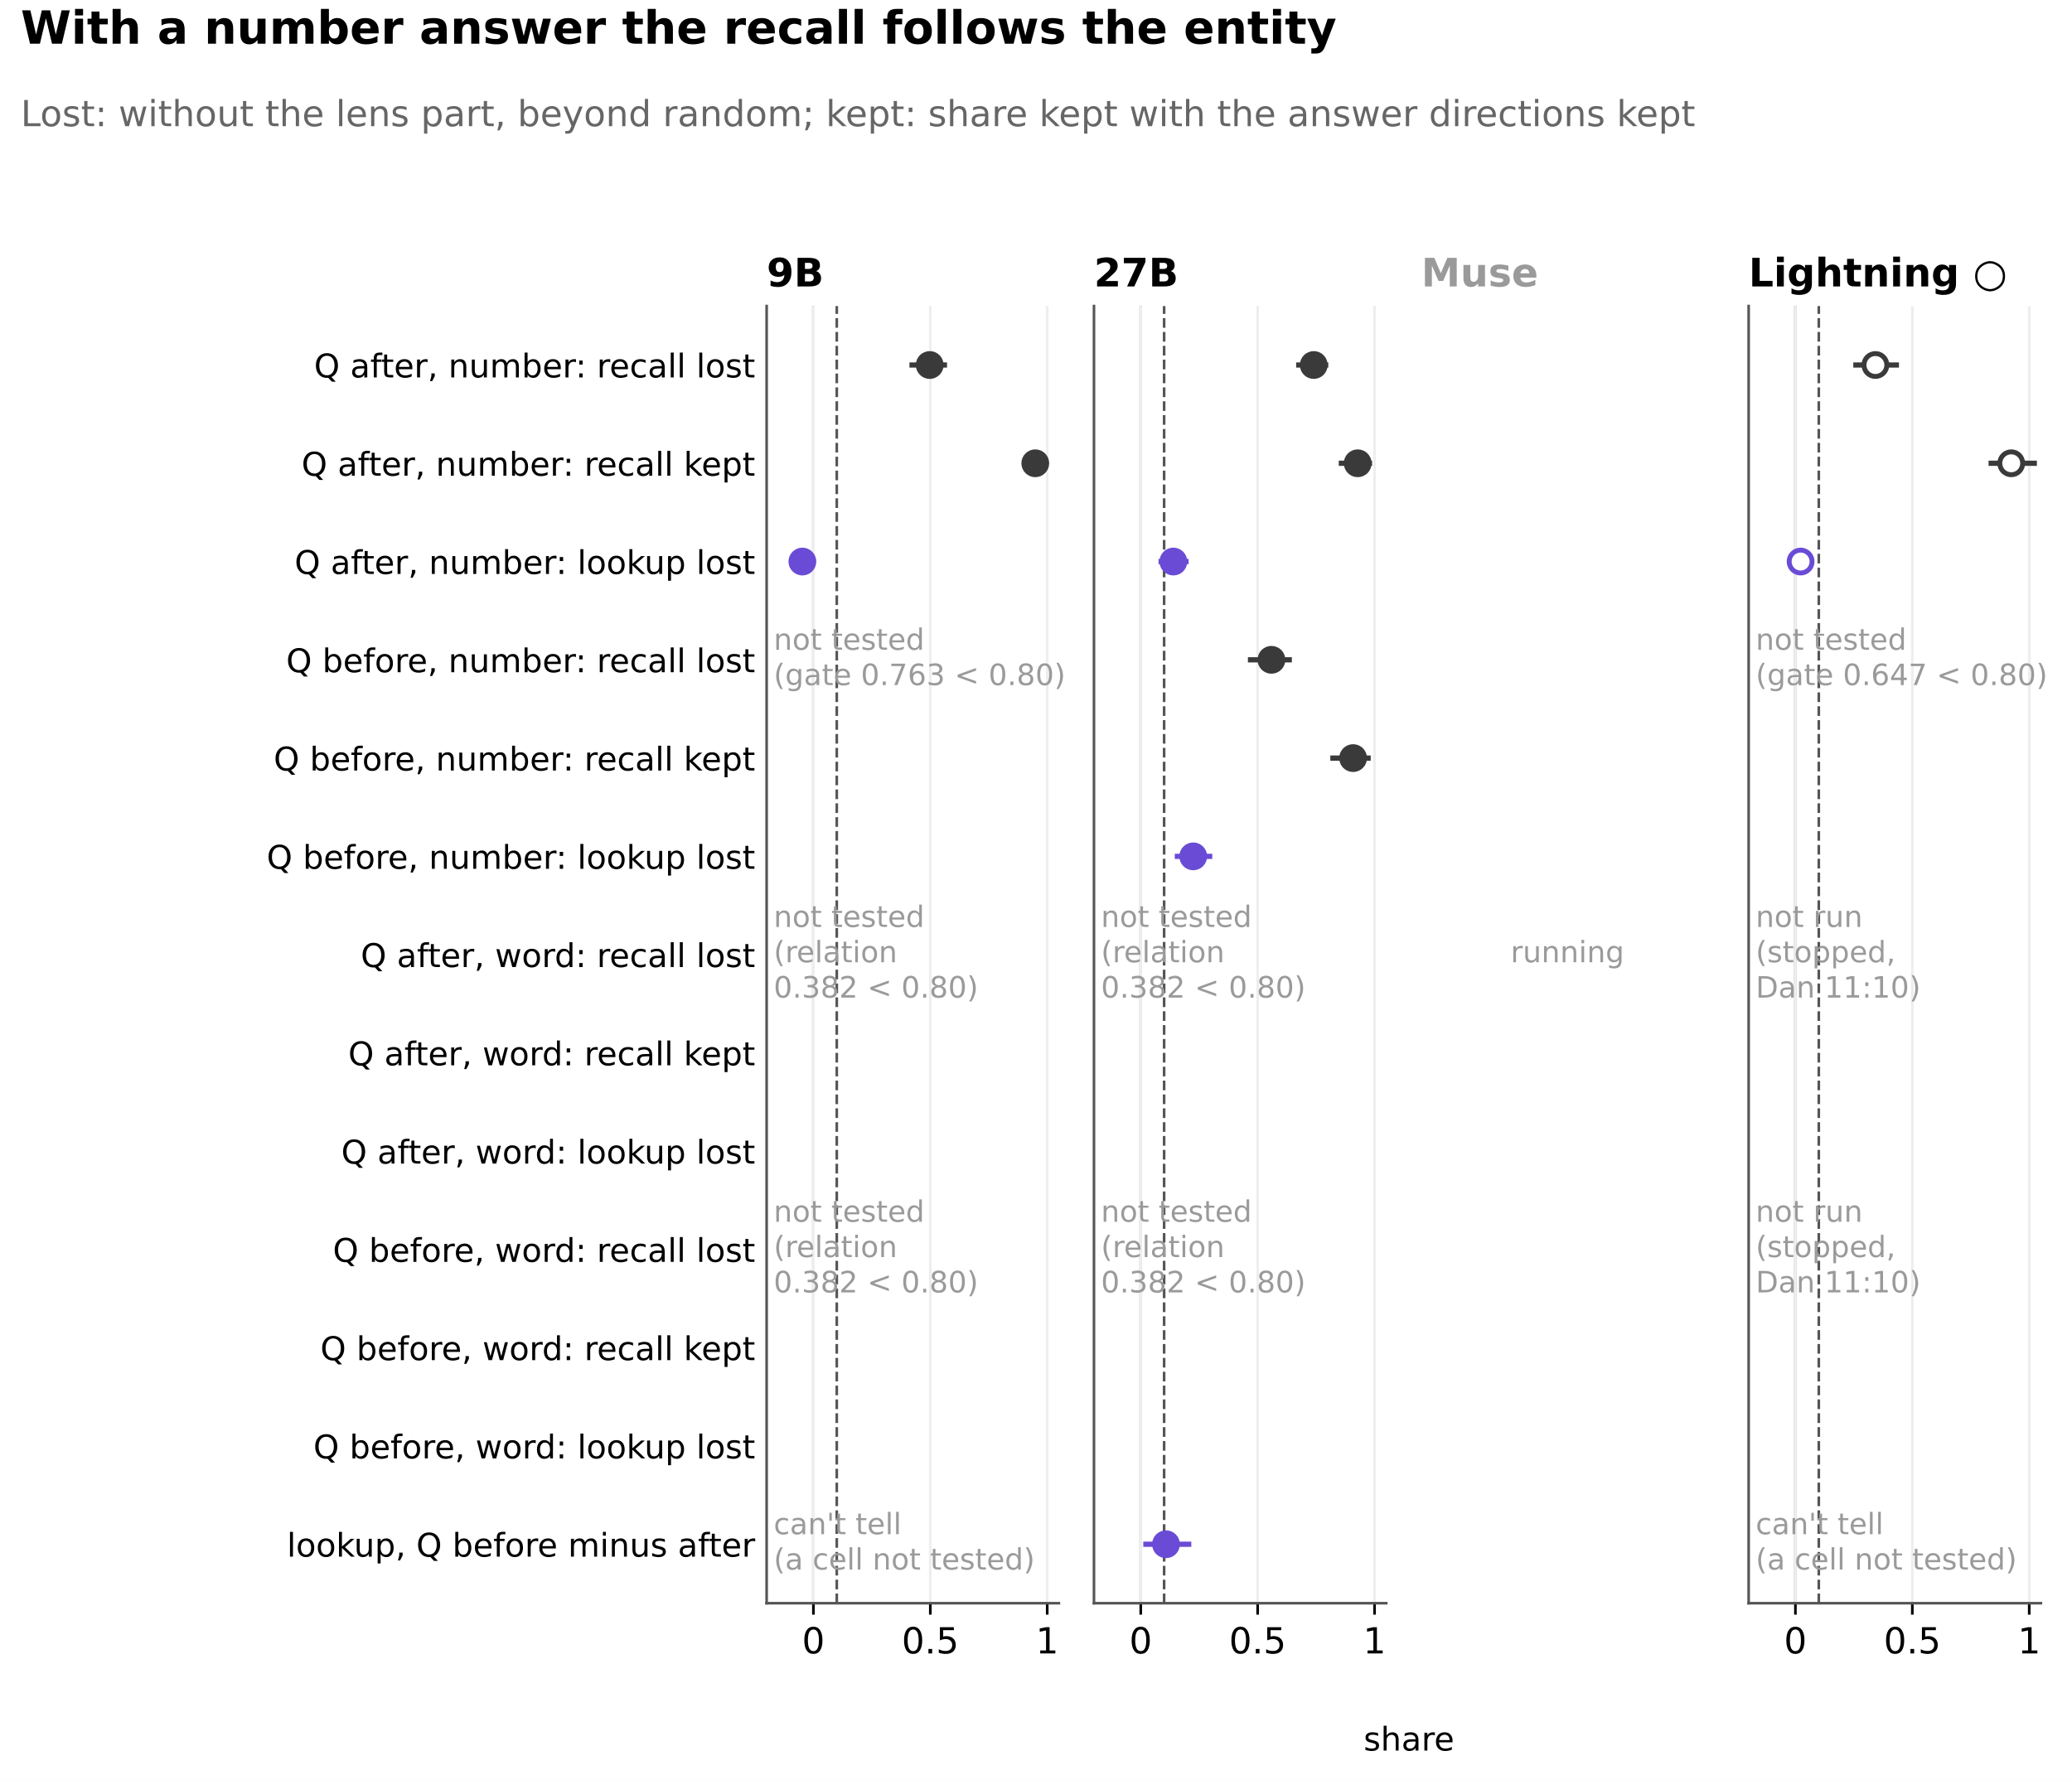
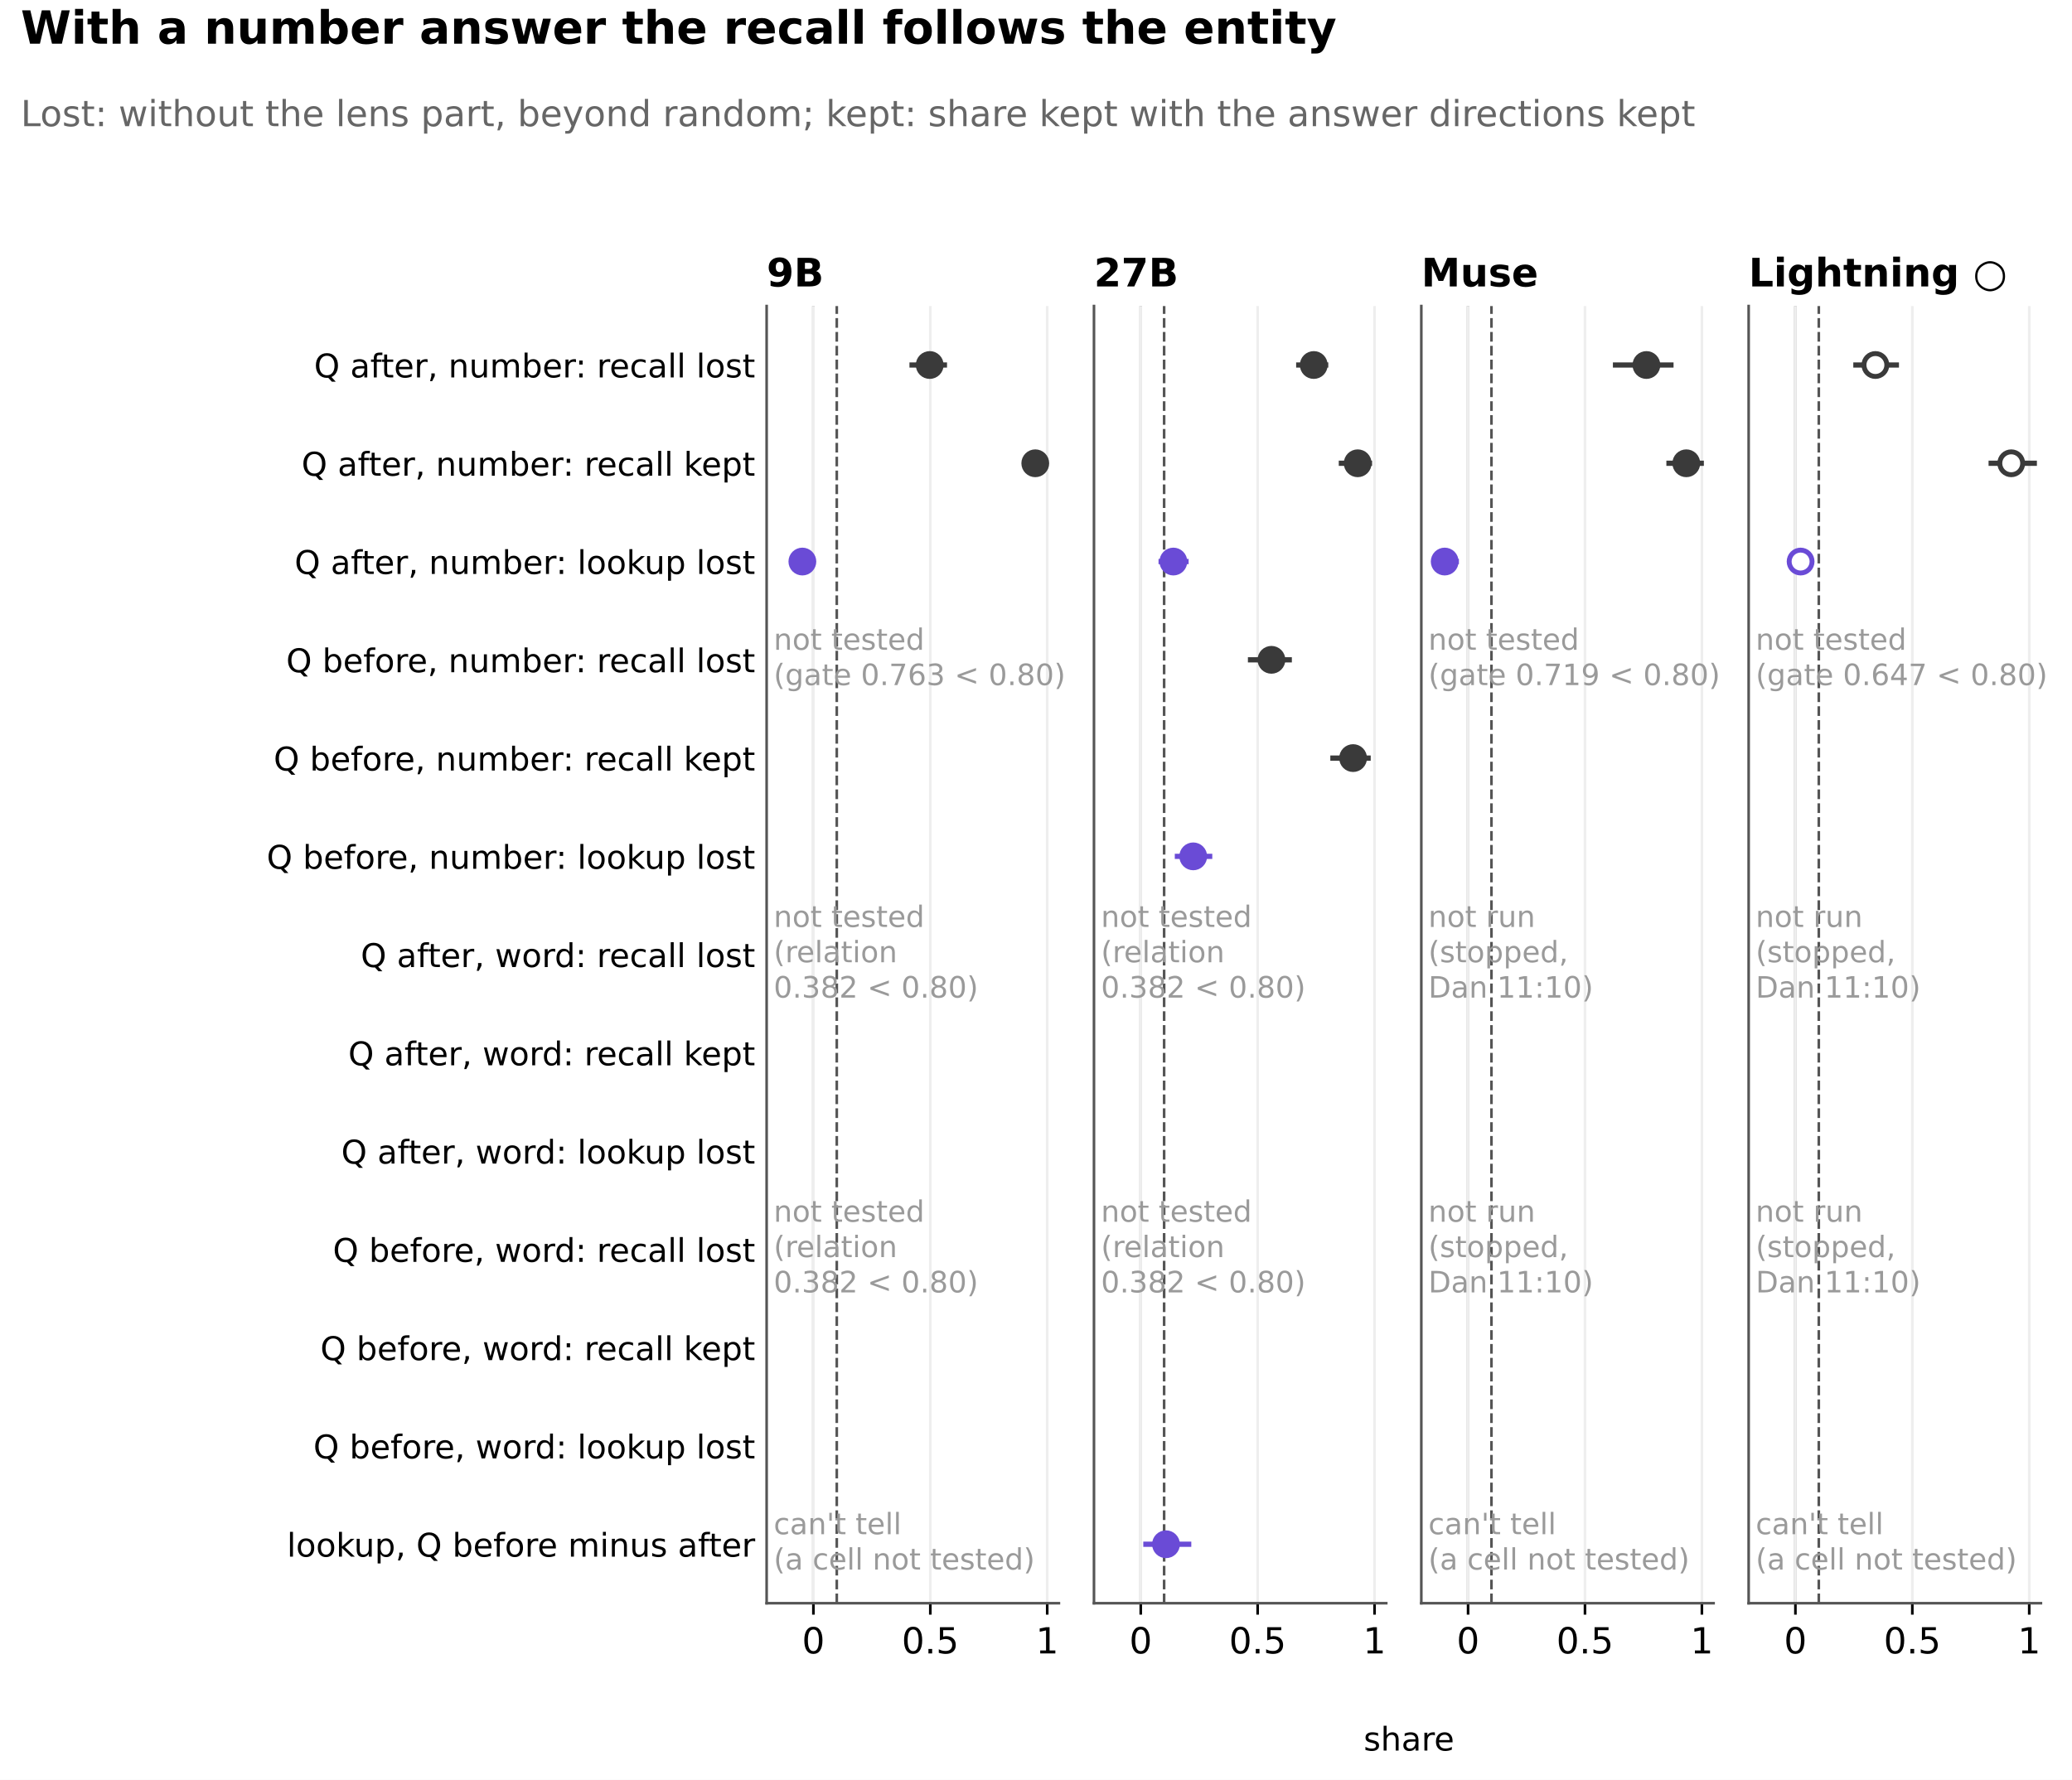
<svg xmlns="http://www.w3.org/2000/svg" xmlns:xlink="http://www.w3.org/1999/xlink" width="633.6pt" height="544.32pt" viewBox="0 0 633.6 544.32" version="1.1">
  <defs>
    <style type="text/css">*{stroke-linejoin: round; stroke-linecap: butt}</style>
  </defs>
  <g id="figure_1">
    <g id="patch_1">
      <path d="M 0 544.32  L 633.6 544.32  L 633.6 0  L 0 0  z " style="fill: #ffffff" />
    </g>
    <g id="axes_1">
      <g id="patch_2">
        <path d="M 234.432 490.32  L 323.804 490.32  L 323.804 93.6  L 234.432 93.6  z " style="fill: #ffffff" />
      </g>
      <g id="line2d_1">
-         <path d="M 248.732 490.32  L 248.732 93.6  " clip-path="url(#p4899570434)" style="fill: none; stroke: #999999; stroke-width: 0.8; stroke-linecap: square" />
+         <path d="M 248.732 490.32  L 248.732 93.6  " clip-path="url(#p97dc29f0c3)" style="fill: none; stroke: #999999; stroke-width: 0.8; stroke-linecap: square" />
      </g>
      <g id="matplotlib.axis_1">
        <g id="xtick_1">
          <g id="line2d_2">
-             <path d="M 248.732 490.32  L 248.732 93.6  " clip-path="url(#p4899570434)" style="fill: none; stroke: #eeeeee; stroke-width: 0.8; stroke-linecap: square" />
+             <path d="M 248.732 490.32  L 248.732 93.6  " clip-path="url(#p97dc29f0c3)" style="fill: none; stroke: #eeeeee; stroke-width: 0.8; stroke-linecap: square" />
          </g>
          <g id="line2d_3">
            <defs>
-               <path id="m9dab77f9cc" d="M 0 0  L 0 3.5  " style="stroke: #000000; stroke-width: 0.8" />
+               <path id="mae88a3fca9" d="M 0 0  L 0 3.5  " style="stroke: #000000; stroke-width: 0.8" />
            </defs>
            <g>
-               <use xlink:href="#m9dab77f9cc" x="248.732" y="490.32" style="stroke: #000000; stroke-width: 0.8" />
+               <use xlink:href="#mae88a3fca9" x="248.732" y="490.32" style="stroke: #000000; stroke-width: 0.8" />
            </g>
          </g>
          <g id="text_1">
            <text style="font-size: 11px; font-family: 'DejaVu Sans'; text-anchor: middle" x="248.732" y="505.677" transform="rotate(-0 248.7316 505.6774)">0</text>
          </g>
        </g>
        <g id="xtick_2">
          <g id="line2d_4">
-             <path d="M 284.481 490.32  L 284.481 93.6  " clip-path="url(#p4899570434)" style="fill: none; stroke: #eeeeee; stroke-width: 0.8; stroke-linecap: square" />
+             <path d="M 284.481 490.32  L 284.481 93.6  " clip-path="url(#p97dc29f0c3)" style="fill: none; stroke: #eeeeee; stroke-width: 0.8; stroke-linecap: square" />
          </g>
          <g id="line2d_5">
            <g>
-               <use xlink:href="#m9dab77f9cc" x="284.481" y="490.32" style="stroke: #000000; stroke-width: 0.8" />
+               <use xlink:href="#mae88a3fca9" x="284.481" y="490.32" style="stroke: #000000; stroke-width: 0.8" />
            </g>
          </g>
          <g id="text_2">
            <text style="font-size: 11px; font-family: 'DejaVu Sans'; text-anchor: middle" x="284.481" y="505.677" transform="rotate(-0 284.4806 505.6774)">0.5</text>
          </g>
        </g>
        <g id="xtick_3">
          <g id="line2d_6">
-             <path d="M 320.23 490.32  L 320.23 93.6  " clip-path="url(#p4899570434)" style="fill: none; stroke: #eeeeee; stroke-width: 0.8; stroke-linecap: square" />
+             <path d="M 320.23 490.32  L 320.23 93.6  " clip-path="url(#p97dc29f0c3)" style="fill: none; stroke: #eeeeee; stroke-width: 0.8; stroke-linecap: square" />
          </g>
          <g id="line2d_7">
            <g>
-               <use xlink:href="#m9dab77f9cc" x="320.23" y="490.32" style="stroke: #000000; stroke-width: 0.8" />
+               <use xlink:href="#mae88a3fca9" x="320.23" y="490.32" style="stroke: #000000; stroke-width: 0.8" />
            </g>
          </g>
          <g id="text_3">
            <text style="font-size: 11px; font-family: 'DejaVu Sans'; text-anchor: middle" x="320.23" y="505.677" transform="rotate(-0 320.2296 505.6774)">1</text>
          </g>
        </g>
      </g>
      <g id="matplotlib.axis_2">
        <g id="ytick_1">
          <g id="line2d_8" />
          <g id="text_4">
            <text style="font-size: 10px; font-family: 'DejaVu Sans'; text-anchor: end" x="230.932" y="115.432" transform="rotate(-0 230.932 115.4319)">Q after, number: recall lost</text>
          </g>
        </g>
        <g id="ytick_2">
          <g id="line2d_9" />
          <g id="text_5">
            <text style="font-size: 10px; font-family: 'DejaVu Sans'; text-anchor: end" x="230.932" y="145.486" transform="rotate(-0 230.932 145.4865)">Q after, number: recall kept</text>
          </g>
        </g>
        <g id="ytick_3">
          <g id="line2d_10" />
          <g id="text_6">
            <text style="font-size: 10px; font-family: 'DejaVu Sans'; text-anchor: end" x="230.932" y="175.541" transform="rotate(-0 230.932 175.541)">Q after, number: lookup lost</text>
          </g>
        </g>
        <g id="ytick_4">
          <g id="line2d_11" />
          <g id="text_7">
            <text style="font-size: 10px; font-family: 'DejaVu Sans'; text-anchor: end" x="230.932" y="205.596" transform="rotate(-0 230.932 205.5956)">Q before, number: recall lost</text>
          </g>
        </g>
        <g id="ytick_5">
          <g id="line2d_12" />
          <g id="text_8">
            <text style="font-size: 10px; font-family: 'DejaVu Sans'; text-anchor: end" x="230.932" y="235.65" transform="rotate(-0 230.932 235.6501)">Q before, number: recall kept</text>
          </g>
        </g>
        <g id="ytick_6">
          <g id="line2d_13" />
          <g id="text_9">
            <text style="font-size: 10px; font-family: 'DejaVu Sans'; text-anchor: end" x="230.932" y="265.705" transform="rotate(-0 230.932 265.7047)">Q before, number: lookup lost</text>
          </g>
        </g>
        <g id="ytick_7">
          <g id="line2d_14" />
          <g id="text_10">
            <text style="font-size: 10px; font-family: 'DejaVu Sans'; text-anchor: end" x="230.932" y="295.759" transform="rotate(-0 230.932 295.7592)">Q after, word: recall lost</text>
          </g>
        </g>
        <g id="ytick_8">
          <g id="line2d_15" />
          <g id="text_11">
            <text style="font-size: 10px; font-family: 'DejaVu Sans'; text-anchor: end" x="230.932" y="325.814" transform="rotate(-0 230.932 325.8138)">Q after, word: recall kept</text>
          </g>
        </g>
        <g id="ytick_9">
          <g id="line2d_16" />
          <g id="text_12">
            <text style="font-size: 10px; font-family: 'DejaVu Sans'; text-anchor: end" x="230.932" y="355.868" transform="rotate(-0 230.932 355.8683)">Q after, word: lookup lost</text>
          </g>
        </g>
        <g id="ytick_10">
          <g id="line2d_17" />
          <g id="text_13">
            <text style="font-size: 10px; font-family: 'DejaVu Sans'; text-anchor: end" x="230.932" y="385.923" transform="rotate(-0 230.932 385.9229)">Q before, word: recall lost</text>
          </g>
        </g>
        <g id="ytick_11">
          <g id="line2d_18" />
          <g id="text_14">
            <text style="font-size: 10px; font-family: 'DejaVu Sans'; text-anchor: end" x="230.932" y="415.977" transform="rotate(-0 230.932 415.9774)">Q before, word: recall kept</text>
          </g>
        </g>
        <g id="ytick_12">
          <g id="line2d_19" />
          <g id="text_15">
            <text style="font-size: 10px; font-family: 'DejaVu Sans'; text-anchor: end" x="230.932" y="446.032" transform="rotate(-0 230.932 446.0319)">Q before, word: lookup lost</text>
          </g>
        </g>
        <g id="ytick_13">
          <g id="line2d_20" />
          <g id="text_16">
            <text style="font-size: 10px; font-family: 'DejaVu Sans'; text-anchor: end" x="230.932" y="476.086" transform="rotate(-0 230.932 476.0865)">lookup, Q before minus after</text>
          </g>
        </g>
      </g>
      <g id="line2d_21">
-         <path d="M 278.104 111.633  L 289.588 111.633  " clip-path="url(#p4899570434)" style="fill: none; stroke: #3a3a3a; stroke-width: 1.6" />
+         <path d="M 278.104 111.633  L 289.588 111.633  " clip-path="url(#p97dc29f0c3)" style="fill: none; stroke: #3a3a3a; stroke-width: 1.6" />
      </g>
      <g id="line2d_22">
-         <path d="M 313.31 141.687  L 319.492 141.687  " clip-path="url(#p4899570434)" style="fill: none; stroke: #3a3a3a; stroke-width: 1.6" />
+         <path d="M 313.31 141.687  L 319.492 141.687  " clip-path="url(#p97dc29f0c3)" style="fill: none; stroke: #3a3a3a; stroke-width: 1.6" />
      </g>
      <g id="line2d_23">
-         <path d="M 242.446 171.742  L 248.732 171.742  " clip-path="url(#p4899570434)" style="fill: none; stroke: #6a4bd6; stroke-width: 1.6" />
+         <path d="M 242.446 171.742  L 248.732 171.742  " clip-path="url(#p97dc29f0c3)" style="fill: none; stroke: #6a4bd6; stroke-width: 1.6" />
      </g>
      <g id="line2d_24">
-         <path d="M 255.881 490.32  L 255.881 93.6  " clip-path="url(#p4899570434)" style="fill: none; stroke-dasharray: 2.96,1.28; stroke-dashoffset: 0; stroke: #555555; stroke-width: 0.8" />
+         <path d="M 255.881 490.32  L 255.881 93.6  " clip-path="url(#p97dc29f0c3)" style="fill: none; stroke-dasharray: 2.96,1.28; stroke-dashoffset: 0; stroke: #555555; stroke-width: 0.8" />
      </g>
      <g id="patch_3">
        <path d="M 234.432 490.32  L 234.432 93.6  " style="fill: none; stroke: #555555; stroke-width: 0.8; stroke-linejoin: miter; stroke-linecap: square" />
      </g>
      <g id="patch_4">
        <path d="M 234.432 490.32  L 323.804 490.32  " style="fill: none; stroke: #555555; stroke-width: 0.8; stroke-linejoin: miter; stroke-linecap: square" />
      </g>
      <g id="line2d_25">
        <defs>
-           <path id="ma9401be24c" d="M 0 3.5  C 0.928 3.5 1.819 3.131 2.475 2.475  C 3.131 1.819 3.5 0.928 3.5 0  C 3.5 -0.928 3.131 -1.819 2.475 -2.475  C 1.819 -3.131 0.928 -3.5 0 -3.5  C -0.928 -3.5 -1.819 -3.131 -2.475 -2.475  C -3.131 -1.819 -3.5 -0.928 -3.5 0  C -3.5 0.928 -3.131 1.819 -2.475 2.475  C -1.819 3.131 -0.928 3.5 0 3.5  z " style="stroke: #3a3a3a; stroke-width: 1.5" />
+           <path id="m71c223d2e1" d="M 0 3.5  C 0.928 3.5 1.819 3.131 2.475 2.475  C 3.131 1.819 3.5 0.928 3.5 0  C 3.5 -0.928 3.131 -1.819 2.475 -2.475  C 1.819 -3.131 0.928 -3.5 0 -3.5  C -0.928 -3.5 -1.819 -3.131 -2.475 -2.475  C -3.131 -1.819 -3.5 -0.928 -3.5 0  C -3.5 0.928 -3.131 1.819 -2.475 2.475  C -1.819 3.131 -0.928 3.5 0 3.5  z " style="stroke: #3a3a3a; stroke-width: 1.5" />
        </defs>
-         <g clip-path="url(#p4899570434)">
-           <use xlink:href="#ma9401be24c" x="284.299" y="111.633" style="fill: #3a3a3a; stroke: #3a3a3a; stroke-width: 1.5" />
+         <g clip-path="url(#p97dc29f0c3)">
+           <use xlink:href="#m71c223d2e1" x="284.299" y="111.633" style="fill: #3a3a3a; stroke: #3a3a3a; stroke-width: 1.5" />
        </g>
      </g>
      <g id="line2d_26">
-         <g clip-path="url(#p4899570434)">
-           <use xlink:href="#ma9401be24c" x="316.582" y="141.687" style="fill: #3a3a3a; stroke: #3a3a3a; stroke-width: 1.5" />
+         <g clip-path="url(#p97dc29f0c3)">
+           <use xlink:href="#m71c223d2e1" x="316.582" y="141.687" style="fill: #3a3a3a; stroke: #3a3a3a; stroke-width: 1.5" />
        </g>
      </g>
      <g id="line2d_27">
        <defs>
-           <path id="m2dc07df8c2" d="M 0 3.5  C 0.928 3.5 1.819 3.131 2.475 2.475  C 3.131 1.819 3.5 0.928 3.5 0  C 3.5 -0.928 3.131 -1.819 2.475 -2.475  C 1.819 -3.131 0.928 -3.5 0 -3.5  C -0.928 -3.5 -1.819 -3.131 -2.475 -2.475  C -3.131 -1.819 -3.5 -0.928 -3.5 0  C -3.5 0.928 -3.131 1.819 -2.475 2.475  C -1.819 3.131 -0.928 3.5 0 3.5  z " style="stroke: #6a4bd6; stroke-width: 1.5" />
+           <path id="m2e39d9f7e3" d="M 0 3.5  C 0.928 3.5 1.819 3.131 2.475 2.475  C 3.131 1.819 3.5 0.928 3.5 0  C 3.5 -0.928 3.131 -1.819 2.475 -2.475  C 1.819 -3.131 0.928 -3.5 0 -3.5  C -0.928 -3.5 -1.819 -3.131 -2.475 -2.475  C -3.131 -1.819 -3.5 -0.928 -3.5 0  C -3.5 0.928 -3.131 1.819 -2.475 2.475  C -1.819 3.131 -0.928 3.5 0 3.5  z " style="stroke: #6a4bd6; stroke-width: 1.5" />
        </defs>
-         <g clip-path="url(#p4899570434)">
-           <use xlink:href="#m2dc07df8c2" x="245.359" y="171.742" style="fill: #6a4bd6; stroke: #6a4bd6; stroke-width: 1.5" />
+         <g clip-path="url(#p97dc29f0c3)">
+           <use xlink:href="#m2e39d9f7e3" x="245.359" y="171.742" style="fill: #6a4bd6; stroke: #6a4bd6; stroke-width: 1.5" />
        </g>
      </g>
      <g id="text_17">
        <text style="font-size: 9px; font-family: 'DejaVu Sans'; fill: #9a9a9a" transform="translate(236.5769 198.7337)">not tested</text>
        <text style="font-size: 9px; font-family: 'DejaVu Sans'; fill: #9a9a9a" transform="translate(236.5769 209.5355)">(gate 0.763 &lt; 0.80)</text>
      </g>
      <g id="text_18">
        <text style="font-size: 9px; font-family: 'DejaVu Sans'; fill: #9a9a9a" transform="translate(236.5769 283.4961)">not tested</text>
        <text style="font-size: 9px; font-family: 'DejaVu Sans'; fill: #9a9a9a" transform="translate(236.5769 294.2986)">(relation</text>
        <text style="font-size: 9px; font-family: 'DejaVu Sans'; fill: #9a9a9a" transform="translate(236.5769 305.1004)">0.382 &lt; 0.80)</text>
      </g>
      <g id="text_19">
        <text style="font-size: 9px; font-family: 'DejaVu Sans'; fill: #9a9a9a" transform="translate(236.5769 373.6598)">not tested</text>
        <text style="font-size: 9px; font-family: 'DejaVu Sans'; fill: #9a9a9a" transform="translate(236.5769 384.4622)">(relation</text>
        <text style="font-size: 9px; font-family: 'DejaVu Sans'; fill: #9a9a9a" transform="translate(236.5769 395.264)">0.382 &lt; 0.80)</text>
      </g>
      <g id="text_20">
        <text style="font-size: 9px; font-family: 'DejaVu Sans'; fill: #9a9a9a" transform="translate(236.5769 469.2243)">can't tell</text>
        <text style="font-size: 9px; font-family: 'DejaVu Sans'; fill: #9a9a9a" transform="translate(236.5769 480.0267)">(a cell not tested)</text>
      </g>
      <g id="text_21">
        <text style="font-weight: 700; font-size: 12px; font-family: 'DejaVu Sans'; text-anchor: start" x="234.432" y="87.6" transform="rotate(-0 234.432 87.6)">9B</text>
      </g>
    </g>
    <g id="axes_2">
      <g id="patch_5">
        <path d="M 334.529 490.32  L 423.902 490.32  L 423.902 93.6  L 334.529 93.6  z " style="fill: #ffffff" />
      </g>
      <g id="line2d_28">
-         <path d="M 348.829 490.32  L 348.829 93.6  " clip-path="url(#p5738ebf2b4)" style="fill: none; stroke: #999999; stroke-width: 0.8; stroke-linecap: square" />
+         <path d="M 348.829 490.32  L 348.829 93.6  " clip-path="url(#p3662ebb813)" style="fill: none; stroke: #999999; stroke-width: 0.8; stroke-linecap: square" />
      </g>
      <g id="matplotlib.axis_3">
        <g id="xtick_4">
          <g id="line2d_29">
-             <path d="M 348.829 490.32  L 348.829 93.6  " clip-path="url(#p5738ebf2b4)" style="fill: none; stroke: #eeeeee; stroke-width: 0.8; stroke-linecap: square" />
+             <path d="M 348.829 490.32  L 348.829 93.6  " clip-path="url(#p3662ebb813)" style="fill: none; stroke: #eeeeee; stroke-width: 0.8; stroke-linecap: square" />
          </g>
          <g id="line2d_30">
            <g>
-               <use xlink:href="#m9dab77f9cc" x="348.829" y="490.32" style="stroke: #000000; stroke-width: 0.8" />
+               <use xlink:href="#mae88a3fca9" x="348.829" y="490.32" style="stroke: #000000; stroke-width: 0.8" />
            </g>
          </g>
          <g id="text_22">
            <text style="font-size: 11px; font-family: 'DejaVu Sans'; text-anchor: middle" x="348.829" y="505.677" transform="rotate(-0 348.8288 505.6774)">0</text>
          </g>
        </g>
        <g id="xtick_5">
          <g id="line2d_31">
-             <path d="M 384.578 490.32  L 384.578 93.6  " clip-path="url(#p5738ebf2b4)" style="fill: none; stroke: #eeeeee; stroke-width: 0.8; stroke-linecap: square" />
+             <path d="M 384.578 490.32  L 384.578 93.6  " clip-path="url(#p3662ebb813)" style="fill: none; stroke: #eeeeee; stroke-width: 0.8; stroke-linecap: square" />
          </g>
          <g id="line2d_32">
            <g>
-               <use xlink:href="#m9dab77f9cc" x="384.578" y="490.32" style="stroke: #000000; stroke-width: 0.8" />
+               <use xlink:href="#mae88a3fca9" x="384.578" y="490.32" style="stroke: #000000; stroke-width: 0.8" />
            </g>
          </g>
          <g id="text_23">
            <text style="font-size: 11px; font-family: 'DejaVu Sans'; text-anchor: middle" x="384.578" y="505.677" transform="rotate(-0 384.5778 505.6774)">0.5</text>
          </g>
        </g>
        <g id="xtick_6">
          <g id="line2d_33">
-             <path d="M 420.327 490.32  L 420.327 93.6  " clip-path="url(#p5738ebf2b4)" style="fill: none; stroke: #eeeeee; stroke-width: 0.8; stroke-linecap: square" />
+             <path d="M 420.327 490.32  L 420.327 93.6  " clip-path="url(#p3662ebb813)" style="fill: none; stroke: #eeeeee; stroke-width: 0.8; stroke-linecap: square" />
          </g>
          <g id="line2d_34">
            <g>
-               <use xlink:href="#m9dab77f9cc" x="420.327" y="490.32" style="stroke: #000000; stroke-width: 0.8" />
+               <use xlink:href="#mae88a3fca9" x="420.327" y="490.32" style="stroke: #000000; stroke-width: 0.8" />
            </g>
          </g>
          <g id="text_24">
            <text style="font-size: 11px; font-family: 'DejaVu Sans'; text-anchor: middle" x="420.327" y="505.677" transform="rotate(-0 420.3268 505.6774)">1</text>
          </g>
        </g>
      </g>
      <g id="matplotlib.axis_4">
        <g id="ytick_14">
          <g id="line2d_35" />
        </g>
        <g id="ytick_15">
          <g id="line2d_36" />
        </g>
        <g id="ytick_16">
          <g id="line2d_37" />
        </g>
        <g id="ytick_17">
          <g id="line2d_38" />
        </g>
        <g id="ytick_18">
          <g id="line2d_39" />
        </g>
        <g id="ytick_19">
          <g id="line2d_40" />
        </g>
        <g id="ytick_20">
          <g id="line2d_41" />
        </g>
        <g id="ytick_21">
          <g id="line2d_42" />
        </g>
        <g id="ytick_22">
          <g id="line2d_43" />
        </g>
        <g id="ytick_23">
          <g id="line2d_44" />
        </g>
        <g id="ytick_24">
          <g id="line2d_45" />
        </g>
        <g id="ytick_25">
          <g id="line2d_46" />
        </g>
        <g id="ytick_26">
          <g id="line2d_47" />
        </g>
      </g>
      <g id="line2d_48">
-         <path d="M 396.351 111.633  L 406.18 111.633  " clip-path="url(#p5738ebf2b4)" style="fill: none; stroke: #3a3a3a; stroke-width: 1.6" />
+         <path d="M 396.351 111.633  L 406.18 111.633  " clip-path="url(#p3662ebb813)" style="fill: none; stroke: #3a3a3a; stroke-width: 1.6" />
      </g>
      <g id="line2d_49">
-         <path d="M 409.383 141.687  L 419.574 141.687  " clip-path="url(#p5738ebf2b4)" style="fill: none; stroke: #3a3a3a; stroke-width: 1.6" />
+         <path d="M 409.383 141.687  L 419.574 141.687  " clip-path="url(#p3662ebb813)" style="fill: none; stroke: #3a3a3a; stroke-width: 1.6" />
      </g>
      <g id="line2d_50">
-         <path d="M 354.269 171.742  L 363.473 171.742  " clip-path="url(#p5738ebf2b4)" style="fill: none; stroke: #6a4bd6; stroke-width: 1.6" />
+         <path d="M 354.269 171.742  L 363.473 171.742  " clip-path="url(#p3662ebb813)" style="fill: none; stroke: #6a4bd6; stroke-width: 1.6" />
      </g>
      <g id="line2d_51">
-         <path d="M 381.599 201.796  L 395.041 201.796  " clip-path="url(#p5738ebf2b4)" style="fill: none; stroke: #3a3a3a; stroke-width: 1.6" />
+         <path d="M 381.599 201.796  L 395.041 201.796  " clip-path="url(#p3662ebb813)" style="fill: none; stroke: #3a3a3a; stroke-width: 1.6" />
      </g>
      <g id="line2d_52">
-         <path d="M 406.8 231.851  L 419.155 231.851  " clip-path="url(#p5738ebf2b4)" style="fill: none; stroke: #3a3a3a; stroke-width: 1.6" />
+         <path d="M 406.8 231.851  L 419.155 231.851  " clip-path="url(#p3662ebb813)" style="fill: none; stroke: #3a3a3a; stroke-width: 1.6" />
      </g>
      <g id="line2d_53">
-         <path d="M 359.241 261.905  L 370.705 261.905  " clip-path="url(#p5738ebf2b4)" style="fill: none; stroke: #6a4bd6; stroke-width: 1.6" />
+         <path d="M 359.241 261.905  L 370.705 261.905  " clip-path="url(#p3662ebb813)" style="fill: none; stroke: #6a4bd6; stroke-width: 1.6" />
      </g>
      <g id="line2d_54">
-         <path d="M 349.604 472.287  L 364.288 472.287  " clip-path="url(#p5738ebf2b4)" style="fill: none; stroke: #6a4bd6; stroke-width: 1.6" />
+         <path d="M 349.604 472.287  L 364.288 472.287  " clip-path="url(#p3662ebb813)" style="fill: none; stroke: #6a4bd6; stroke-width: 1.6" />
      </g>
      <g id="line2d_55">
-         <path d="M 355.979 490.32  L 355.979 93.6  " clip-path="url(#p5738ebf2b4)" style="fill: none; stroke-dasharray: 2.96,1.28; stroke-dashoffset: 0; stroke: #555555; stroke-width: 0.8" />
+         <path d="M 355.979 490.32  L 355.979 93.6  " clip-path="url(#p3662ebb813)" style="fill: none; stroke-dasharray: 2.96,1.28; stroke-dashoffset: 0; stroke: #555555; stroke-width: 0.8" />
      </g>
      <g id="patch_6">
        <path d="M 334.529 490.32  L 334.529 93.6  " style="fill: none; stroke: #555555; stroke-width: 0.8; stroke-linejoin: miter; stroke-linecap: square" />
      </g>
      <g id="patch_7">
        <path d="M 334.529 490.32  L 423.902 490.32  " style="fill: none; stroke: #555555; stroke-width: 0.8; stroke-linejoin: miter; stroke-linecap: square" />
      </g>
      <g id="line2d_56">
-         <g clip-path="url(#p5738ebf2b4)">
-           <use xlink:href="#ma9401be24c" x="401.737" y="111.633" style="fill: #3a3a3a; stroke: #3a3a3a; stroke-width: 1.5" />
+         <g clip-path="url(#p3662ebb813)">
+           <use xlink:href="#m71c223d2e1" x="401.737" y="111.633" style="fill: #3a3a3a; stroke: #3a3a3a; stroke-width: 1.5" />
        </g>
      </g>
      <g id="line2d_57">
-         <g clip-path="url(#p5738ebf2b4)">
-           <use xlink:href="#ma9401be24c" x="415.174" y="141.687" style="fill: #3a3a3a; stroke: #3a3a3a; stroke-width: 1.5" />
+         <g clip-path="url(#p3662ebb813)">
+           <use xlink:href="#m71c223d2e1" x="415.174" y="141.687" style="fill: #3a3a3a; stroke: #3a3a3a; stroke-width: 1.5" />
        </g>
      </g>
      <g id="line2d_58">
-         <g clip-path="url(#p5738ebf2b4)">
-           <use xlink:href="#m2dc07df8c2" x="358.805" y="171.742" style="fill: #6a4bd6; stroke: #6a4bd6; stroke-width: 1.5" />
+         <g clip-path="url(#p3662ebb813)">
+           <use xlink:href="#m2e39d9f7e3" x="358.805" y="171.742" style="fill: #6a4bd6; stroke: #6a4bd6; stroke-width: 1.5" />
        </g>
      </g>
      <g id="line2d_59">
-         <g clip-path="url(#p5738ebf2b4)">
-           <use xlink:href="#ma9401be24c" x="388.794" y="201.796" style="fill: #3a3a3a; stroke: #3a3a3a; stroke-width: 1.5" />
+         <g clip-path="url(#p3662ebb813)">
+           <use xlink:href="#m71c223d2e1" x="388.794" y="201.796" style="fill: #3a3a3a; stroke: #3a3a3a; stroke-width: 1.5" />
        </g>
      </g>
      <g id="line2d_60">
-         <g clip-path="url(#p5738ebf2b4)">
-           <use xlink:href="#ma9401be24c" x="413.767" y="231.851" style="fill: #3a3a3a; stroke: #3a3a3a; stroke-width: 1.5" />
+         <g clip-path="url(#p3662ebb813)">
+           <use xlink:href="#m71c223d2e1" x="413.767" y="231.851" style="fill: #3a3a3a; stroke: #3a3a3a; stroke-width: 1.5" />
        </g>
      </g>
      <g id="line2d_61">
-         <g clip-path="url(#p5738ebf2b4)">
-           <use xlink:href="#m2dc07df8c2" x="364.879" y="261.905" style="fill: #6a4bd6; stroke: #6a4bd6; stroke-width: 1.5" />
+         <g clip-path="url(#p3662ebb813)">
+           <use xlink:href="#m2e39d9f7e3" x="364.879" y="261.905" style="fill: #6a4bd6; stroke: #6a4bd6; stroke-width: 1.5" />
        </g>
      </g>
      <g id="text_25">
        <text style="font-size: 9px; font-family: 'DejaVu Sans'; fill: #9a9a9a" transform="translate(336.6741 283.4961)">not tested</text>
        <text style="font-size: 9px; font-family: 'DejaVu Sans'; fill: #9a9a9a" transform="translate(336.6741 294.2986)">(relation</text>
        <text style="font-size: 9px; font-family: 'DejaVu Sans'; fill: #9a9a9a" transform="translate(336.6741 305.1004)">0.382 &lt; 0.80)</text>
      </g>
      <g id="text_26">
        <text style="font-size: 9px; font-family: 'DejaVu Sans'; fill: #9a9a9a" transform="translate(336.6741 373.6598)">not tested</text>
        <text style="font-size: 9px; font-family: 'DejaVu Sans'; fill: #9a9a9a" transform="translate(336.6741 384.4622)">(relation</text>
        <text style="font-size: 9px; font-family: 'DejaVu Sans'; fill: #9a9a9a" transform="translate(336.6741 395.264)">0.382 &lt; 0.80)</text>
      </g>
      <g id="line2d_62">
-         <g clip-path="url(#p5738ebf2b4)">
-           <use xlink:href="#m2dc07df8c2" x="356.552" y="472.287" style="fill: #6a4bd6; stroke: #6a4bd6; stroke-width: 1.5" />
+         <g clip-path="url(#p3662ebb813)">
+           <use xlink:href="#m2e39d9f7e3" x="356.552" y="472.287" style="fill: #6a4bd6; stroke: #6a4bd6; stroke-width: 1.5" />
        </g>
      </g>
      <g id="text_27">
        <text style="font-weight: 700; font-size: 12px; font-family: 'DejaVu Sans'; text-anchor: start" x="334.529" y="87.6" transform="rotate(-0 334.5292 87.6)">27B</text>
      </g>
    </g>
    <g id="axes_3">
      <g id="patch_8">
        <path d="M 434.626 490.32  L 523.999 490.32  L 523.999 93.6  L 434.626 93.6  z " style="fill: #ffffff" />
      </g>
-       <g id="matplotlib.axis_5" />
-       <g id="matplotlib.axis_6" />
-       <g id="text_28">
-         <text style="font-size: 9px; font-family: 'DejaVu Sans'; text-anchor: middle; fill: #9a9a9a" x="479.313" y="294.298" transform="rotate(-0 479.3126 294.2982)">running</text>
-       </g>
-       <g id="text_29">
-         <text style="font-weight: 700; font-size: 12px; font-family: 'DejaVu Sans'; text-anchor: start; fill: #9a9a9a" x="434.626" y="87.6" transform="rotate(-0 434.6263 87.6)">Muse</text>
-       </g>
-     </g>
-     <g id="axes_4">
-       <g id="patch_9">
-         <path d="M 534.724 490.32  L 624.096 490.32  L 624.096 93.6  L 534.724 93.6  z " style="fill: #ffffff" />
-       </g>
      <g id="line2d_63">
-         <path d="M 549.023 490.32  L 549.023 93.6  " clip-path="url(#pc6f8700318)" style="fill: none; stroke: #999999; stroke-width: 0.8; stroke-linecap: square" />
-       </g>
-       <g id="matplotlib.axis_7">
+         <path d="M 448.926 490.32  L 448.926 93.6  " clip-path="url(#pf53166acea)" style="fill: none; stroke: #999999; stroke-width: 0.8; stroke-linecap: square" />
+       </g>
+       <g id="matplotlib.axis_5">
        <g id="xtick_7">
          <g id="line2d_64">
-             <path d="M 549.023 490.32  L 549.023 93.6  " clip-path="url(#pc6f8700318)" style="fill: none; stroke: #eeeeee; stroke-width: 0.8; stroke-linecap: square" />
+             <path d="M 448.926 490.32  L 448.926 93.6  " clip-path="url(#pf53166acea)" style="fill: none; stroke: #eeeeee; stroke-width: 0.8; stroke-linecap: square" />
          </g>
          <g id="line2d_65">
            <g>
-               <use xlink:href="#m9dab77f9cc" x="549.023" y="490.32" style="stroke: #000000; stroke-width: 0.8" />
-             </g>
-           </g>
-           <g id="text_30">
-             <text style="font-size: 11px; font-family: 'DejaVu Sans'; text-anchor: middle" x="549.023" y="505.677" transform="rotate(-0 549.0231 505.6774)">0</text>
+               <use xlink:href="#mae88a3fca9" x="448.926" y="490.32" style="stroke: #000000; stroke-width: 0.8" />
+             </g>
+           </g>
+           <g id="text_28">
+             <text style="font-size: 11px; font-family: 'DejaVu Sans'; text-anchor: middle" x="448.926" y="505.677" transform="rotate(-0 448.9259 505.6774)">0</text>
          </g>
        </g>
        <g id="xtick_8">
          <g id="line2d_66">
-             <path d="M 584.772 490.32  L 584.772 93.6  " clip-path="url(#pc6f8700318)" style="fill: none; stroke: #eeeeee; stroke-width: 0.8; stroke-linecap: square" />
+             <path d="M 484.675 490.32  L 484.675 93.6  " clip-path="url(#pf53166acea)" style="fill: none; stroke: #eeeeee; stroke-width: 0.8; stroke-linecap: square" />
          </g>
          <g id="line2d_67">
            <g>
-               <use xlink:href="#m9dab77f9cc" x="584.772" y="490.32" style="stroke: #000000; stroke-width: 0.8" />
-             </g>
-           </g>
-           <g id="text_31">
-             <text style="font-size: 11px; font-family: 'DejaVu Sans'; text-anchor: middle" x="584.772" y="505.677" transform="rotate(-0 584.7721 505.6774)">0.5</text>
+               <use xlink:href="#mae88a3fca9" x="484.675" y="490.32" style="stroke: #000000; stroke-width: 0.8" />
+             </g>
+           </g>
+           <g id="text_29">
+             <text style="font-size: 11px; font-family: 'DejaVu Sans'; text-anchor: middle" x="484.675" y="505.677" transform="rotate(-0 484.6749 505.6774)">0.5</text>
          </g>
        </g>
        <g id="xtick_9">
          <g id="line2d_68">
-             <path d="M 620.521 490.32  L 620.521 93.6  " clip-path="url(#pc6f8700318)" style="fill: none; stroke: #eeeeee; stroke-width: 0.8; stroke-linecap: square" />
+             <path d="M 520.424 490.32  L 520.424 93.6  " clip-path="url(#pf53166acea)" style="fill: none; stroke: #eeeeee; stroke-width: 0.8; stroke-linecap: square" />
          </g>
          <g id="line2d_69">
            <g>
-               <use xlink:href="#m9dab77f9cc" x="620.521" y="490.32" style="stroke: #000000; stroke-width: 0.8" />
-             </g>
-           </g>
-           <g id="text_32">
-             <text style="font-size: 11px; font-family: 'DejaVu Sans'; text-anchor: middle" x="620.521" y="505.677" transform="rotate(-0 620.5211 505.6774)">1</text>
-           </g>
-         </g>
-       </g>
-       <g id="matplotlib.axis_8">
+               <use xlink:href="#mae88a3fca9" x="520.424" y="490.32" style="stroke: #000000; stroke-width: 0.8" />
+             </g>
+           </g>
+           <g id="text_30">
+             <text style="font-size: 11px; font-family: 'DejaVu Sans'; text-anchor: middle" x="520.424" y="505.677" transform="rotate(-0 520.4239 505.6774)">1</text>
+           </g>
+         </g>
+       </g>
+       <g id="matplotlib.axis_6">
        <g id="ytick_27">
          <g id="line2d_70" />
        </g>
        <g id="ytick_28">
          <g id="line2d_71" />
        </g>
        <g id="ytick_29">
          <g id="line2d_72" />
        </g>
        <g id="ytick_30">
          <g id="line2d_73" />
        </g>
        <g id="ytick_31">
          <g id="line2d_74" />
        </g>
        <g id="ytick_32">
          <g id="line2d_75" />
        </g>
        <g id="ytick_33">
          <g id="line2d_76" />
        </g>
        <g id="ytick_34">
          <g id="line2d_77" />
        </g>
        <g id="ytick_35">
          <g id="line2d_78" />
        </g>
        <g id="ytick_36">
          <g id="line2d_79" />
        </g>
        <g id="ytick_37">
          <g id="line2d_80" />
        </g>
        <g id="ytick_38">
          <g id="line2d_81" />
        </g>
        <g id="ytick_39">
          <g id="line2d_82" />
        </g>
      </g>
      <g id="line2d_83">
-         <path d="M 566.721 111.633  L 580.687 111.633  " clip-path="url(#pc6f8700318)" style="fill: none; stroke: #3a3a3a; stroke-width: 1.6" />
+         <path d="M 493.211 111.633  L 511.758 111.633  " clip-path="url(#pf53166acea)" style="fill: none; stroke: #3a3a3a; stroke-width: 1.6" />
      </g>
      <g id="line2d_84">
-         <path d="M 608.087 141.687  L 622.865 141.687  " clip-path="url(#pc6f8700318)" style="fill: none; stroke: #3a3a3a; stroke-width: 1.6" />
+         <path d="M 509.563 141.687  L 521.025 141.687  " clip-path="url(#pf53166acea)" style="fill: none; stroke: #3a3a3a; stroke-width: 1.6" />
      </g>
      <g id="line2d_85">
-         <path d="M 546.64 171.742  L 554.192 171.742  " clip-path="url(#pc6f8700318)" style="fill: none; stroke: #6a4bd6; stroke-width: 1.6" />
+         <path d="M 438.152 171.742  L 446.122 171.742  " clip-path="url(#pf53166acea)" style="fill: none; stroke: #6a4bd6; stroke-width: 1.6" />
      </g>
      <g id="line2d_86">
-         <path d="M 556.173 490.32  L 556.173 93.6  " clip-path="url(#pc6f8700318)" style="fill: none; stroke-dasharray: 2.96,1.28; stroke-dashoffset: 0; stroke: #555555; stroke-width: 0.8" />
+         <path d="M 456.076 490.32  L 456.076 93.6  " clip-path="url(#pf53166acea)" style="fill: none; stroke-dasharray: 2.96,1.28; stroke-dashoffset: 0; stroke: #555555; stroke-width: 0.8" />
+       </g>
+       <g id="patch_9">
+         <path d="M 434.626 490.32  L 434.626 93.6  " style="fill: none; stroke: #555555; stroke-width: 0.8; stroke-linejoin: miter; stroke-linecap: square" />
      </g>
      <g id="patch_10">
+         <path d="M 434.626 490.32  L 523.999 490.32  " style="fill: none; stroke: #555555; stroke-width: 0.8; stroke-linejoin: miter; stroke-linecap: square" />
+       </g>
+       <g id="line2d_87">
+         <g clip-path="url(#pf53166acea)">
+           <use xlink:href="#m71c223d2e1" x="503.458" y="111.633" style="fill: #3a3a3a; stroke: #3a3a3a; stroke-width: 1.5" />
+         </g>
+       </g>
+       <g id="line2d_88">
+         <g clip-path="url(#pf53166acea)">
+           <use xlink:href="#m71c223d2e1" x="515.657" y="141.687" style="fill: #3a3a3a; stroke: #3a3a3a; stroke-width: 1.5" />
+         </g>
+       </g>
+       <g id="line2d_89">
+         <g clip-path="url(#pf53166acea)">
+           <use xlink:href="#m2e39d9f7e3" x="441.776" y="171.742" style="fill: #6a4bd6; stroke: #6a4bd6; stroke-width: 1.5" />
+         </g>
+       </g>
+       <g id="text_31">
+         <text style="font-size: 9px; font-family: 'DejaVu Sans'; fill: #9a9a9a" transform="translate(436.7713 198.7337)">not tested</text>
+         <text style="font-size: 9px; font-family: 'DejaVu Sans'; fill: #9a9a9a" transform="translate(436.7713 209.5355)">(gate 0.719 &lt; 0.80)</text>
+       </g>
+       <g id="text_32">
+         <text style="font-size: 9px; font-family: 'DejaVu Sans'; fill: #9a9a9a" transform="translate(436.7713 283.4958)">not run</text>
+         <text style="font-size: 9px; font-family: 'DejaVu Sans'; fill: #9a9a9a" transform="translate(436.7713 294.2982)">(stopped,</text>
+         <text style="font-size: 9px; font-family: 'DejaVu Sans'; fill: #9a9a9a" transform="translate(436.7713 305.1)">Dan 11:10)</text>
+       </g>
+       <g id="text_33">
+         <text style="font-size: 9px; font-family: 'DejaVu Sans'; fill: #9a9a9a" transform="translate(436.7713 373.6594)">not run</text>
+         <text style="font-size: 9px; font-family: 'DejaVu Sans'; fill: #9a9a9a" transform="translate(436.7713 384.4619)">(stopped,</text>
+         <text style="font-size: 9px; font-family: 'DejaVu Sans'; fill: #9a9a9a" transform="translate(436.7713 395.2636)">Dan 11:10)</text>
+       </g>
+       <g id="text_34">
+         <text style="font-size: 9px; font-family: 'DejaVu Sans'; fill: #9a9a9a" transform="translate(436.7713 469.2243)">can't tell</text>
+         <text style="font-size: 9px; font-family: 'DejaVu Sans'; fill: #9a9a9a" transform="translate(436.7713 480.0267)">(a cell not tested)</text>
+       </g>
+       <g id="text_35">
+         <text style="font-weight: 700; font-size: 12px; font-family: 'DejaVu Sans'; text-anchor: start" x="434.626" y="87.6" transform="rotate(-0 434.6263 87.6)">Muse</text>
+       </g>
+     </g>
+     <g id="axes_4">
+       <g id="patch_11">
+         <path d="M 534.724 490.32  L 624.096 490.32  L 624.096 93.6  L 534.724 93.6  z " style="fill: #ffffff" />
+       </g>
+       <g id="line2d_90">
+         <path d="M 549.023 490.32  L 549.023 93.6  " clip-path="url(#p1eacbf881b)" style="fill: none; stroke: #999999; stroke-width: 0.8; stroke-linecap: square" />
+       </g>
+       <g id="matplotlib.axis_7">
+         <g id="xtick_10">
+           <g id="line2d_91">
+             <path d="M 549.023 490.32  L 549.023 93.6  " clip-path="url(#p1eacbf881b)" style="fill: none; stroke: #eeeeee; stroke-width: 0.8; stroke-linecap: square" />
+           </g>
+           <g id="line2d_92">
+             <g>
+               <use xlink:href="#mae88a3fca9" x="549.023" y="490.32" style="stroke: #000000; stroke-width: 0.8" />
+             </g>
+           </g>
+           <g id="text_36">
+             <text style="font-size: 11px; font-family: 'DejaVu Sans'; text-anchor: middle" x="549.023" y="505.677" transform="rotate(-0 549.0231 505.6774)">0</text>
+           </g>
+         </g>
+         <g id="xtick_11">
+           <g id="line2d_93">
+             <path d="M 584.772 490.32  L 584.772 93.6  " clip-path="url(#p1eacbf881b)" style="fill: none; stroke: #eeeeee; stroke-width: 0.8; stroke-linecap: square" />
+           </g>
+           <g id="line2d_94">
+             <g>
+               <use xlink:href="#mae88a3fca9" x="584.772" y="490.32" style="stroke: #000000; stroke-width: 0.8" />
+             </g>
+           </g>
+           <g id="text_37">
+             <text style="font-size: 11px; font-family: 'DejaVu Sans'; text-anchor: middle" x="584.772" y="505.677" transform="rotate(-0 584.7721 505.6774)">0.5</text>
+           </g>
+         </g>
+         <g id="xtick_12">
+           <g id="line2d_95">
+             <path d="M 620.521 490.32  L 620.521 93.6  " clip-path="url(#p1eacbf881b)" style="fill: none; stroke: #eeeeee; stroke-width: 0.8; stroke-linecap: square" />
+           </g>
+           <g id="line2d_96">
+             <g>
+               <use xlink:href="#mae88a3fca9" x="620.521" y="490.32" style="stroke: #000000; stroke-width: 0.8" />
+             </g>
+           </g>
+           <g id="text_38">
+             <text style="font-size: 11px; font-family: 'DejaVu Sans'; text-anchor: middle" x="620.521" y="505.677" transform="rotate(-0 620.5211 505.6774)">1</text>
+           </g>
+         </g>
+       </g>
+       <g id="matplotlib.axis_8">
+         <g id="ytick_40">
+           <g id="line2d_97" />
+         </g>
+         <g id="ytick_41">
+           <g id="line2d_98" />
+         </g>
+         <g id="ytick_42">
+           <g id="line2d_99" />
+         </g>
+         <g id="ytick_43">
+           <g id="line2d_100" />
+         </g>
+         <g id="ytick_44">
+           <g id="line2d_101" />
+         </g>
+         <g id="ytick_45">
+           <g id="line2d_102" />
+         </g>
+         <g id="ytick_46">
+           <g id="line2d_103" />
+         </g>
+         <g id="ytick_47">
+           <g id="line2d_104" />
+         </g>
+         <g id="ytick_48">
+           <g id="line2d_105" />
+         </g>
+         <g id="ytick_49">
+           <g id="line2d_106" />
+         </g>
+         <g id="ytick_50">
+           <g id="line2d_107" />
+         </g>
+         <g id="ytick_51">
+           <g id="line2d_108" />
+         </g>
+         <g id="ytick_52">
+           <g id="line2d_109" />
+         </g>
+       </g>
+       <g id="line2d_110">
+         <path d="M 566.721 111.633  L 580.687 111.633  " clip-path="url(#p1eacbf881b)" style="fill: none; stroke: #3a3a3a; stroke-width: 1.6" />
+       </g>
+       <g id="line2d_111">
+         <path d="M 608.087 141.687  L 622.865 141.687  " clip-path="url(#p1eacbf881b)" style="fill: none; stroke: #3a3a3a; stroke-width: 1.6" />
+       </g>
+       <g id="line2d_112">
+         <path d="M 546.64 171.742  L 554.192 171.742  " clip-path="url(#p1eacbf881b)" style="fill: none; stroke: #6a4bd6; stroke-width: 1.6" />
+       </g>
+       <g id="line2d_113">
+         <path d="M 556.173 490.32  L 556.173 93.6  " clip-path="url(#p1eacbf881b)" style="fill: none; stroke-dasharray: 2.96,1.28; stroke-dashoffset: 0; stroke: #555555; stroke-width: 0.8" />
+       </g>
+       <g id="patch_12">
        <path d="M 534.724 490.32  L 534.724 93.6  " style="fill: none; stroke: #555555; stroke-width: 0.8; stroke-linejoin: miter; stroke-linecap: square" />
      </g>
-       <g id="patch_11">
+       <g id="patch_13">
        <path d="M 534.724 490.32  L 624.096 490.32  " style="fill: none; stroke: #555555; stroke-width: 0.8; stroke-linejoin: miter; stroke-linecap: square" />
      </g>
-       <g id="line2d_87">
+       <g id="line2d_114">
        <defs>
-           <path id="m22e786f0d8" d="M 0 3.5  C 0.928 3.5 1.819 3.131 2.475 2.475  C 3.131 1.819 3.5 0.928 3.5 0  C 3.5 -0.928 3.131 -1.819 2.475 -2.475  C 1.819 -3.131 0.928 -3.5 0 -3.5  C -0.928 -3.5 -1.819 -3.131 -2.475 -2.475  C -3.131 -1.819 -3.5 -0.928 -3.5 0  C -3.5 0.928 -3.131 1.819 -2.475 2.475  C -1.819 3.131 -0.928 3.5 0 3.5  z " style="stroke: #3a3a3a; stroke-width: 1.5" />
+           <path id="mb2e32369d5" d="M 0 3.5  C 0.928 3.5 1.819 3.131 2.475 2.475  C 3.131 1.819 3.5 0.928 3.5 0  C 3.5 -0.928 3.131 -1.819 2.475 -2.475  C 1.819 -3.131 0.928 -3.5 0 -3.5  C -0.928 -3.5 -1.819 -3.131 -2.475 -2.475  C -3.131 -1.819 -3.5 -0.928 -3.5 0  C -3.5 0.928 -3.131 1.819 -2.475 2.475  C -1.819 3.131 -0.928 3.5 0 3.5  z " style="stroke: #3a3a3a; stroke-width: 1.5" />
        </defs>
-         <g clip-path="url(#pc6f8700318)">
-           <use xlink:href="#m22e786f0d8" x="573.483" y="111.633" style="fill: #ffffff; stroke: #3a3a3a; stroke-width: 1.5" />
-         </g>
-       </g>
-       <g id="line2d_88">
-         <g clip-path="url(#pc6f8700318)">
-           <use xlink:href="#m22e786f0d8" x="615.021" y="141.687" style="fill: #ffffff; stroke: #3a3a3a; stroke-width: 1.5" />
-         </g>
-       </g>
-       <g id="line2d_89">
+         <g clip-path="url(#p1eacbf881b)">
+           <use xlink:href="#mb2e32369d5" x="573.483" y="111.633" style="fill: #ffffff; stroke: #3a3a3a; stroke-width: 1.5" />
+         </g>
+       </g>
+       <g id="line2d_115">
+         <g clip-path="url(#p1eacbf881b)">
+           <use xlink:href="#mb2e32369d5" x="615.021" y="141.687" style="fill: #ffffff; stroke: #3a3a3a; stroke-width: 1.5" />
+         </g>
+       </g>
+       <g id="line2d_116">
        <defs>
-           <path id="me92a1b87d9" d="M 0 3.5  C 0.928 3.5 1.819 3.131 2.475 2.475  C 3.131 1.819 3.5 0.928 3.5 0  C 3.5 -0.928 3.131 -1.819 2.475 -2.475  C 1.819 -3.131 0.928 -3.5 0 -3.5  C -0.928 -3.5 -1.819 -3.131 -2.475 -2.475  C -3.131 -1.819 -3.5 -0.928 -3.5 0  C -3.5 0.928 -3.131 1.819 -2.475 2.475  C -1.819 3.131 -0.928 3.5 0 3.5  z " style="stroke: #6a4bd6; stroke-width: 1.5" />
+           <path id="m90e96426f5" d="M 0 3.5  C 0.928 3.5 1.819 3.131 2.475 2.475  C 3.131 1.819 3.5 0.928 3.5 0  C 3.5 -0.928 3.131 -1.819 2.475 -2.475  C 1.819 -3.131 0.928 -3.5 0 -3.5  C -0.928 -3.5 -1.819 -3.131 -2.475 -2.475  C -3.131 -1.819 -3.5 -0.928 -3.5 0  C -3.5 0.928 -3.131 1.819 -2.475 2.475  C -1.819 3.131 -0.928 3.5 0 3.5  z " style="stroke: #6a4bd6; stroke-width: 1.5" />
        </defs>
-         <g clip-path="url(#pc6f8700318)">
-           <use xlink:href="#me92a1b87d9" x="550.612" y="171.742" style="fill: #ffffff; stroke: #6a4bd6; stroke-width: 1.5" />
-         </g>
-       </g>
-       <g id="text_33">
+         <g clip-path="url(#p1eacbf881b)">
+           <use xlink:href="#m90e96426f5" x="550.612" y="171.742" style="fill: #ffffff; stroke: #6a4bd6; stroke-width: 1.5" />
+         </g>
+       </g>
+       <g id="text_39">
        <text style="font-size: 9px; font-family: 'DejaVu Sans'; fill: #9a9a9a" transform="translate(536.8685 198.7337)">not tested</text>
        <text style="font-size: 9px; font-family: 'DejaVu Sans'; fill: #9a9a9a" transform="translate(536.8685 209.5355)">(gate 0.647 &lt; 0.80)</text>
      </g>
-       <g id="text_34">
+       <g id="text_40">
        <text style="font-size: 9px; font-family: 'DejaVu Sans'; fill: #9a9a9a" transform="translate(536.8685 283.4958)">not run</text>
        <text style="font-size: 9px; font-family: 'DejaVu Sans'; fill: #9a9a9a" transform="translate(536.8685 294.2982)">(stopped,</text>
        <text style="font-size: 9px; font-family: 'DejaVu Sans'; fill: #9a9a9a" transform="translate(536.8685 305.1)">Dan 11:10)</text>
      </g>
-       <g id="text_35">
+       <g id="text_41">
        <text style="font-size: 9px; font-family: 'DejaVu Sans'; fill: #9a9a9a" transform="translate(536.8685 373.6594)">not run</text>
        <text style="font-size: 9px; font-family: 'DejaVu Sans'; fill: #9a9a9a" transform="translate(536.8685 384.4619)">(stopped,</text>
        <text style="font-size: 9px; font-family: 'DejaVu Sans'; fill: #9a9a9a" transform="translate(536.8685 395.2636)">Dan 11:10)</text>
      </g>
-       <g id="text_36">
+       <g id="text_42">
        <text style="font-size: 9px; font-family: 'DejaVu Sans'; fill: #9a9a9a" transform="translate(536.8685 469.2243)">can't tell</text>
        <text style="font-size: 9px; font-family: 'DejaVu Sans'; fill: #9a9a9a" transform="translate(536.8685 480.0267)">(a cell not tested)</text>
      </g>
-       <g id="text_37">
+       <g id="text_43">
        <text style="font-weight: 700; font-size: 12px; font-family: 'DejaVu Sans'; text-anchor: start" x="534.724" y="87.6" transform="rotate(-0 534.7235 87.6)">Lightning ○</text>
      </g>
    </g>
-     <g id="text_38">
+     <g id="text_44">
      <text style="font-weight: 700; font-size: 14px; font-family: 'DejaVu Sans'; text-anchor: start" x="6.336" y="13.359" transform="rotate(-0 6.336 13.35941)">With a number answer the recall follows the entity</text>
    </g>
-     <g id="text_39">
+     <g id="text_45">
      <text style="font-size: 11px; font-family: 'DejaVu Sans'; text-anchor: start; fill: #666666" x="6.336" y="38.598" transform="rotate(-0 6.336 38.59828)">Lost: without the lens part, beyond random; kept: share kept with the answer directions kept</text>
    </g>
-     <g id="text_40">
+     <g id="text_46">
      <text style="font-size: 10px; font-family: 'DejaVu Sans'; text-anchor: middle" x="430.848" y="535.386" transform="rotate(-0 430.848 535.3858)">share</text>
    </g>
  </g>
  <defs>
-     <clipPath id="p4899570434">
+     <clipPath id="p97dc29f0c3">
      <rect x="234.432" y="93.6" width="89.372" height="396.72" />
    </clipPath>
-     <clipPath id="p5738ebf2b4">
+     <clipPath id="p3662ebb813">
      <rect x="334.529" y="93.6" width="89.372" height="396.72" />
    </clipPath>
-     <clipPath id="pc6f8700318">
+     <clipPath id="pf53166acea">
+       <rect x="434.626" y="93.6" width="89.372" height="396.72" />
+     </clipPath>
+     <clipPath id="p1eacbf881b">
      <rect x="534.724" y="93.6" width="89.372" height="396.72" />
    </clipPath>
  </defs>
</svg>
